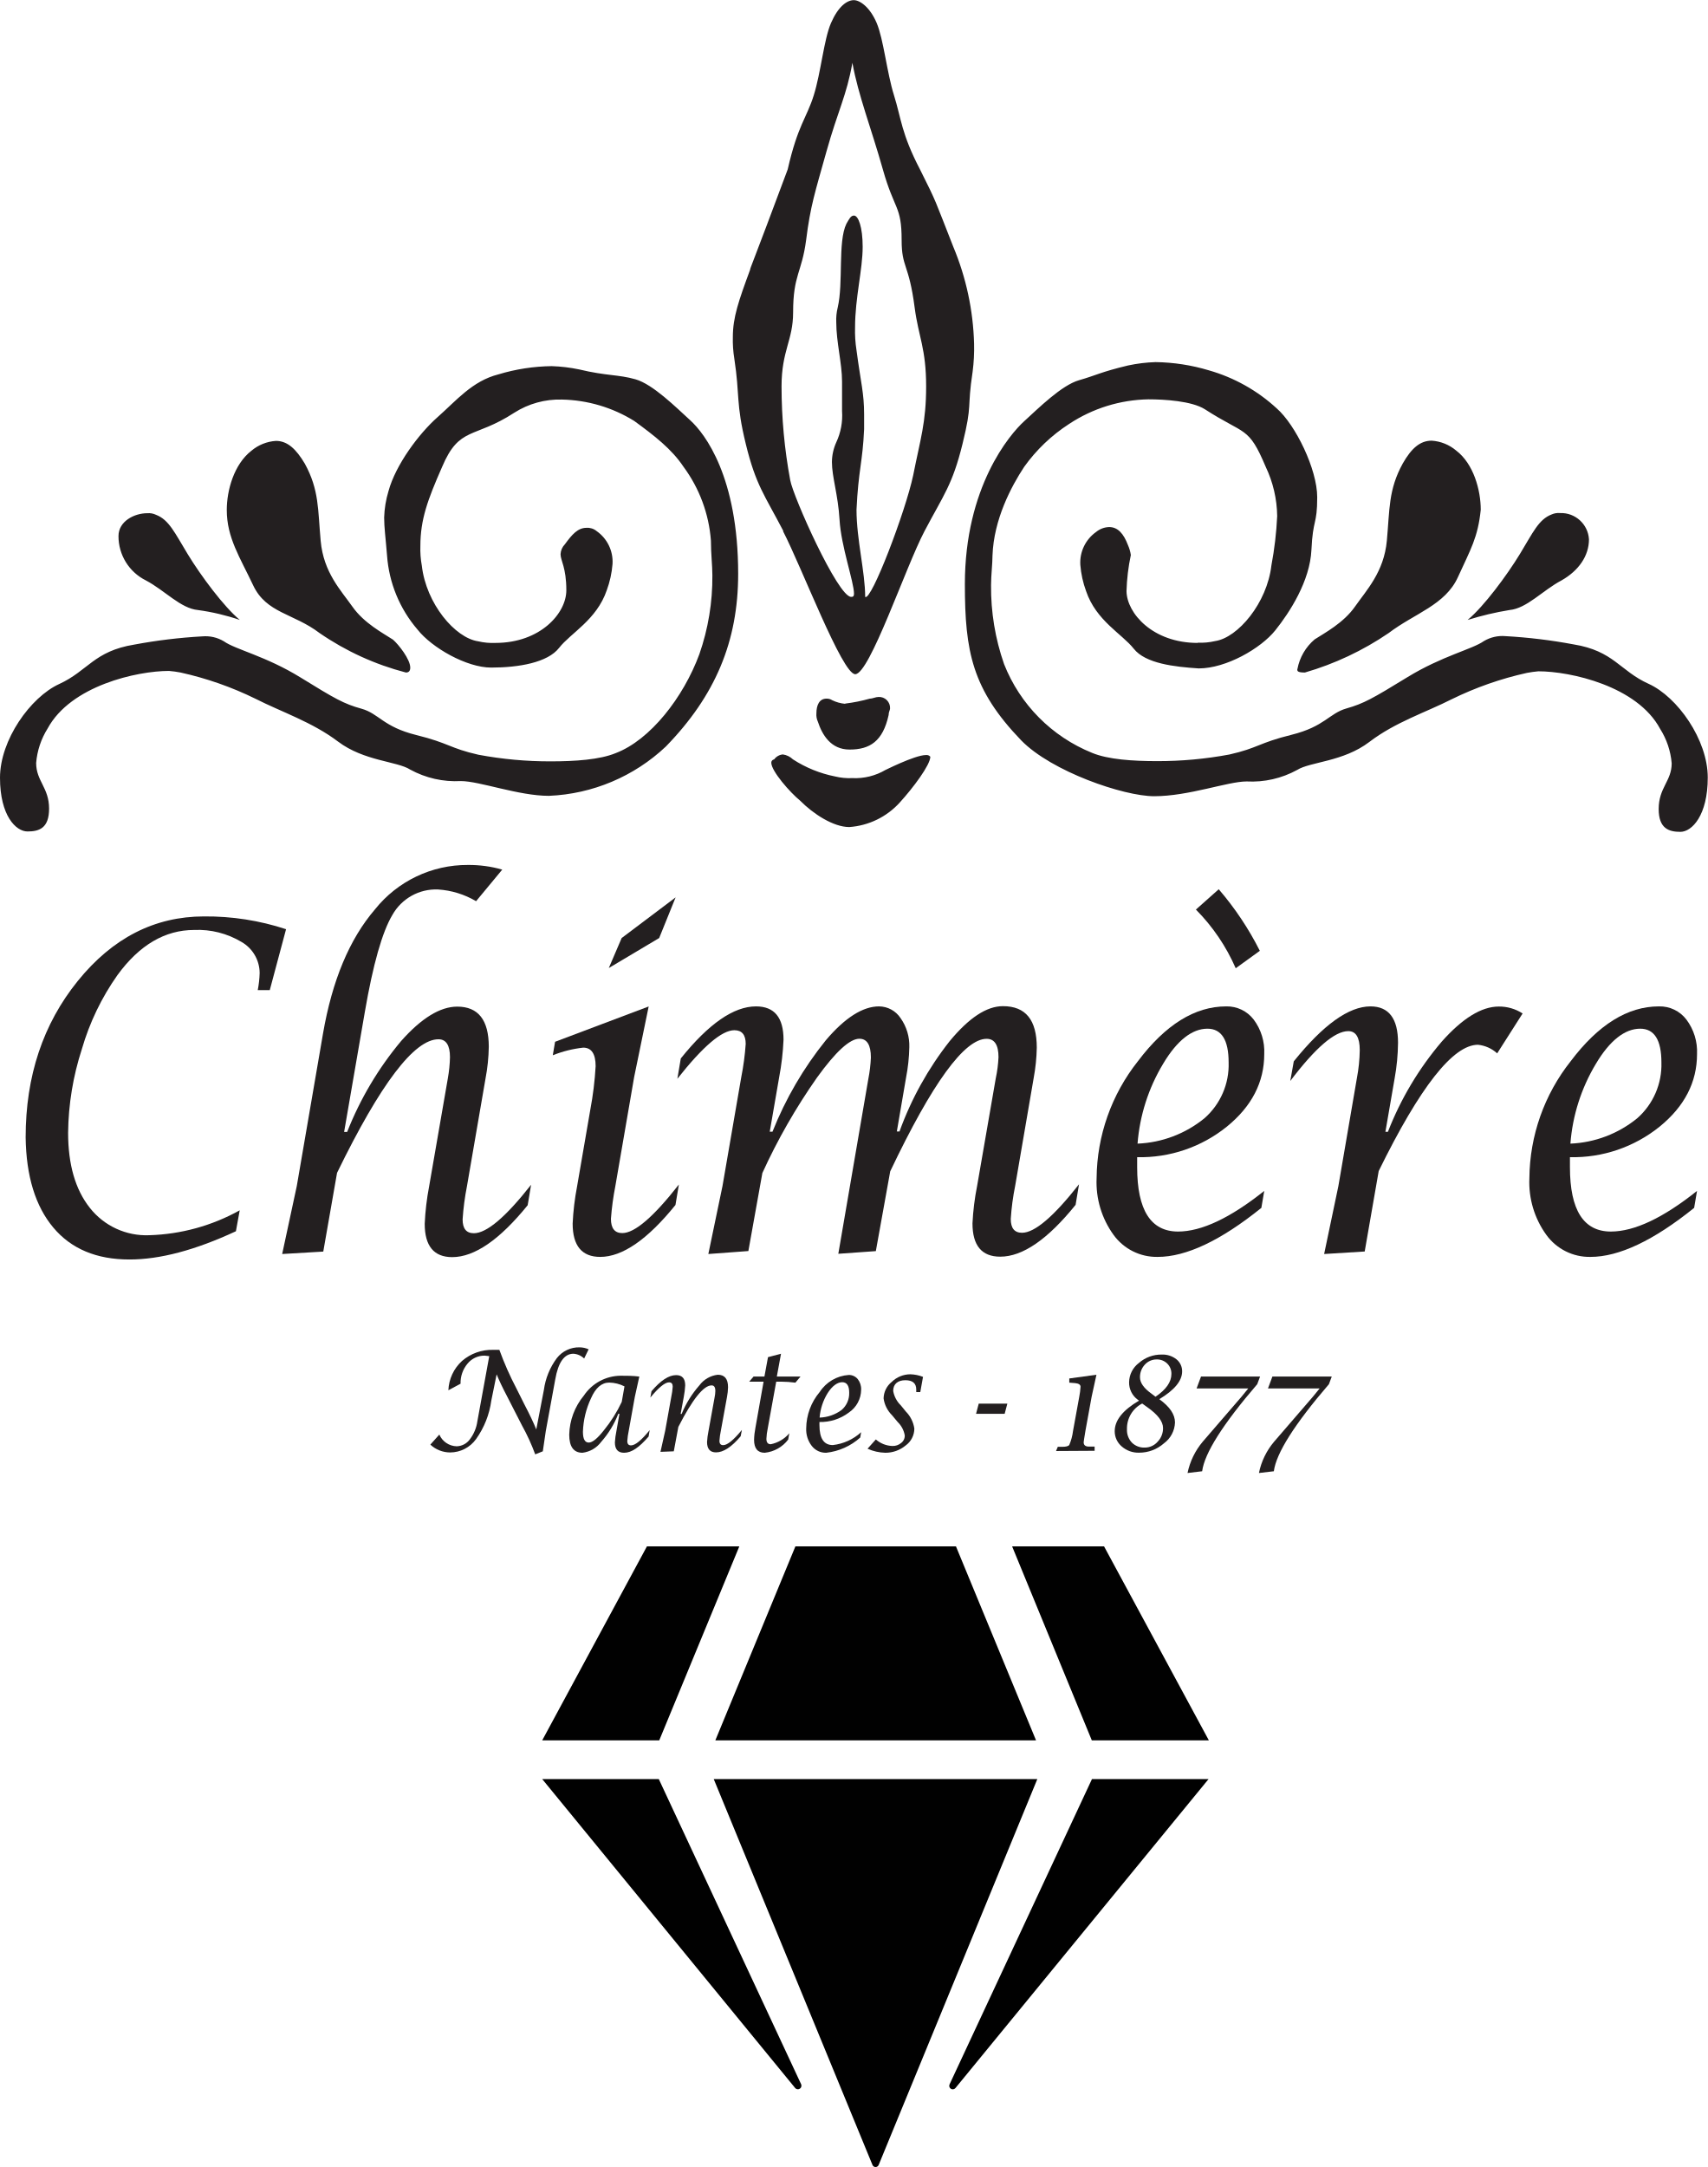
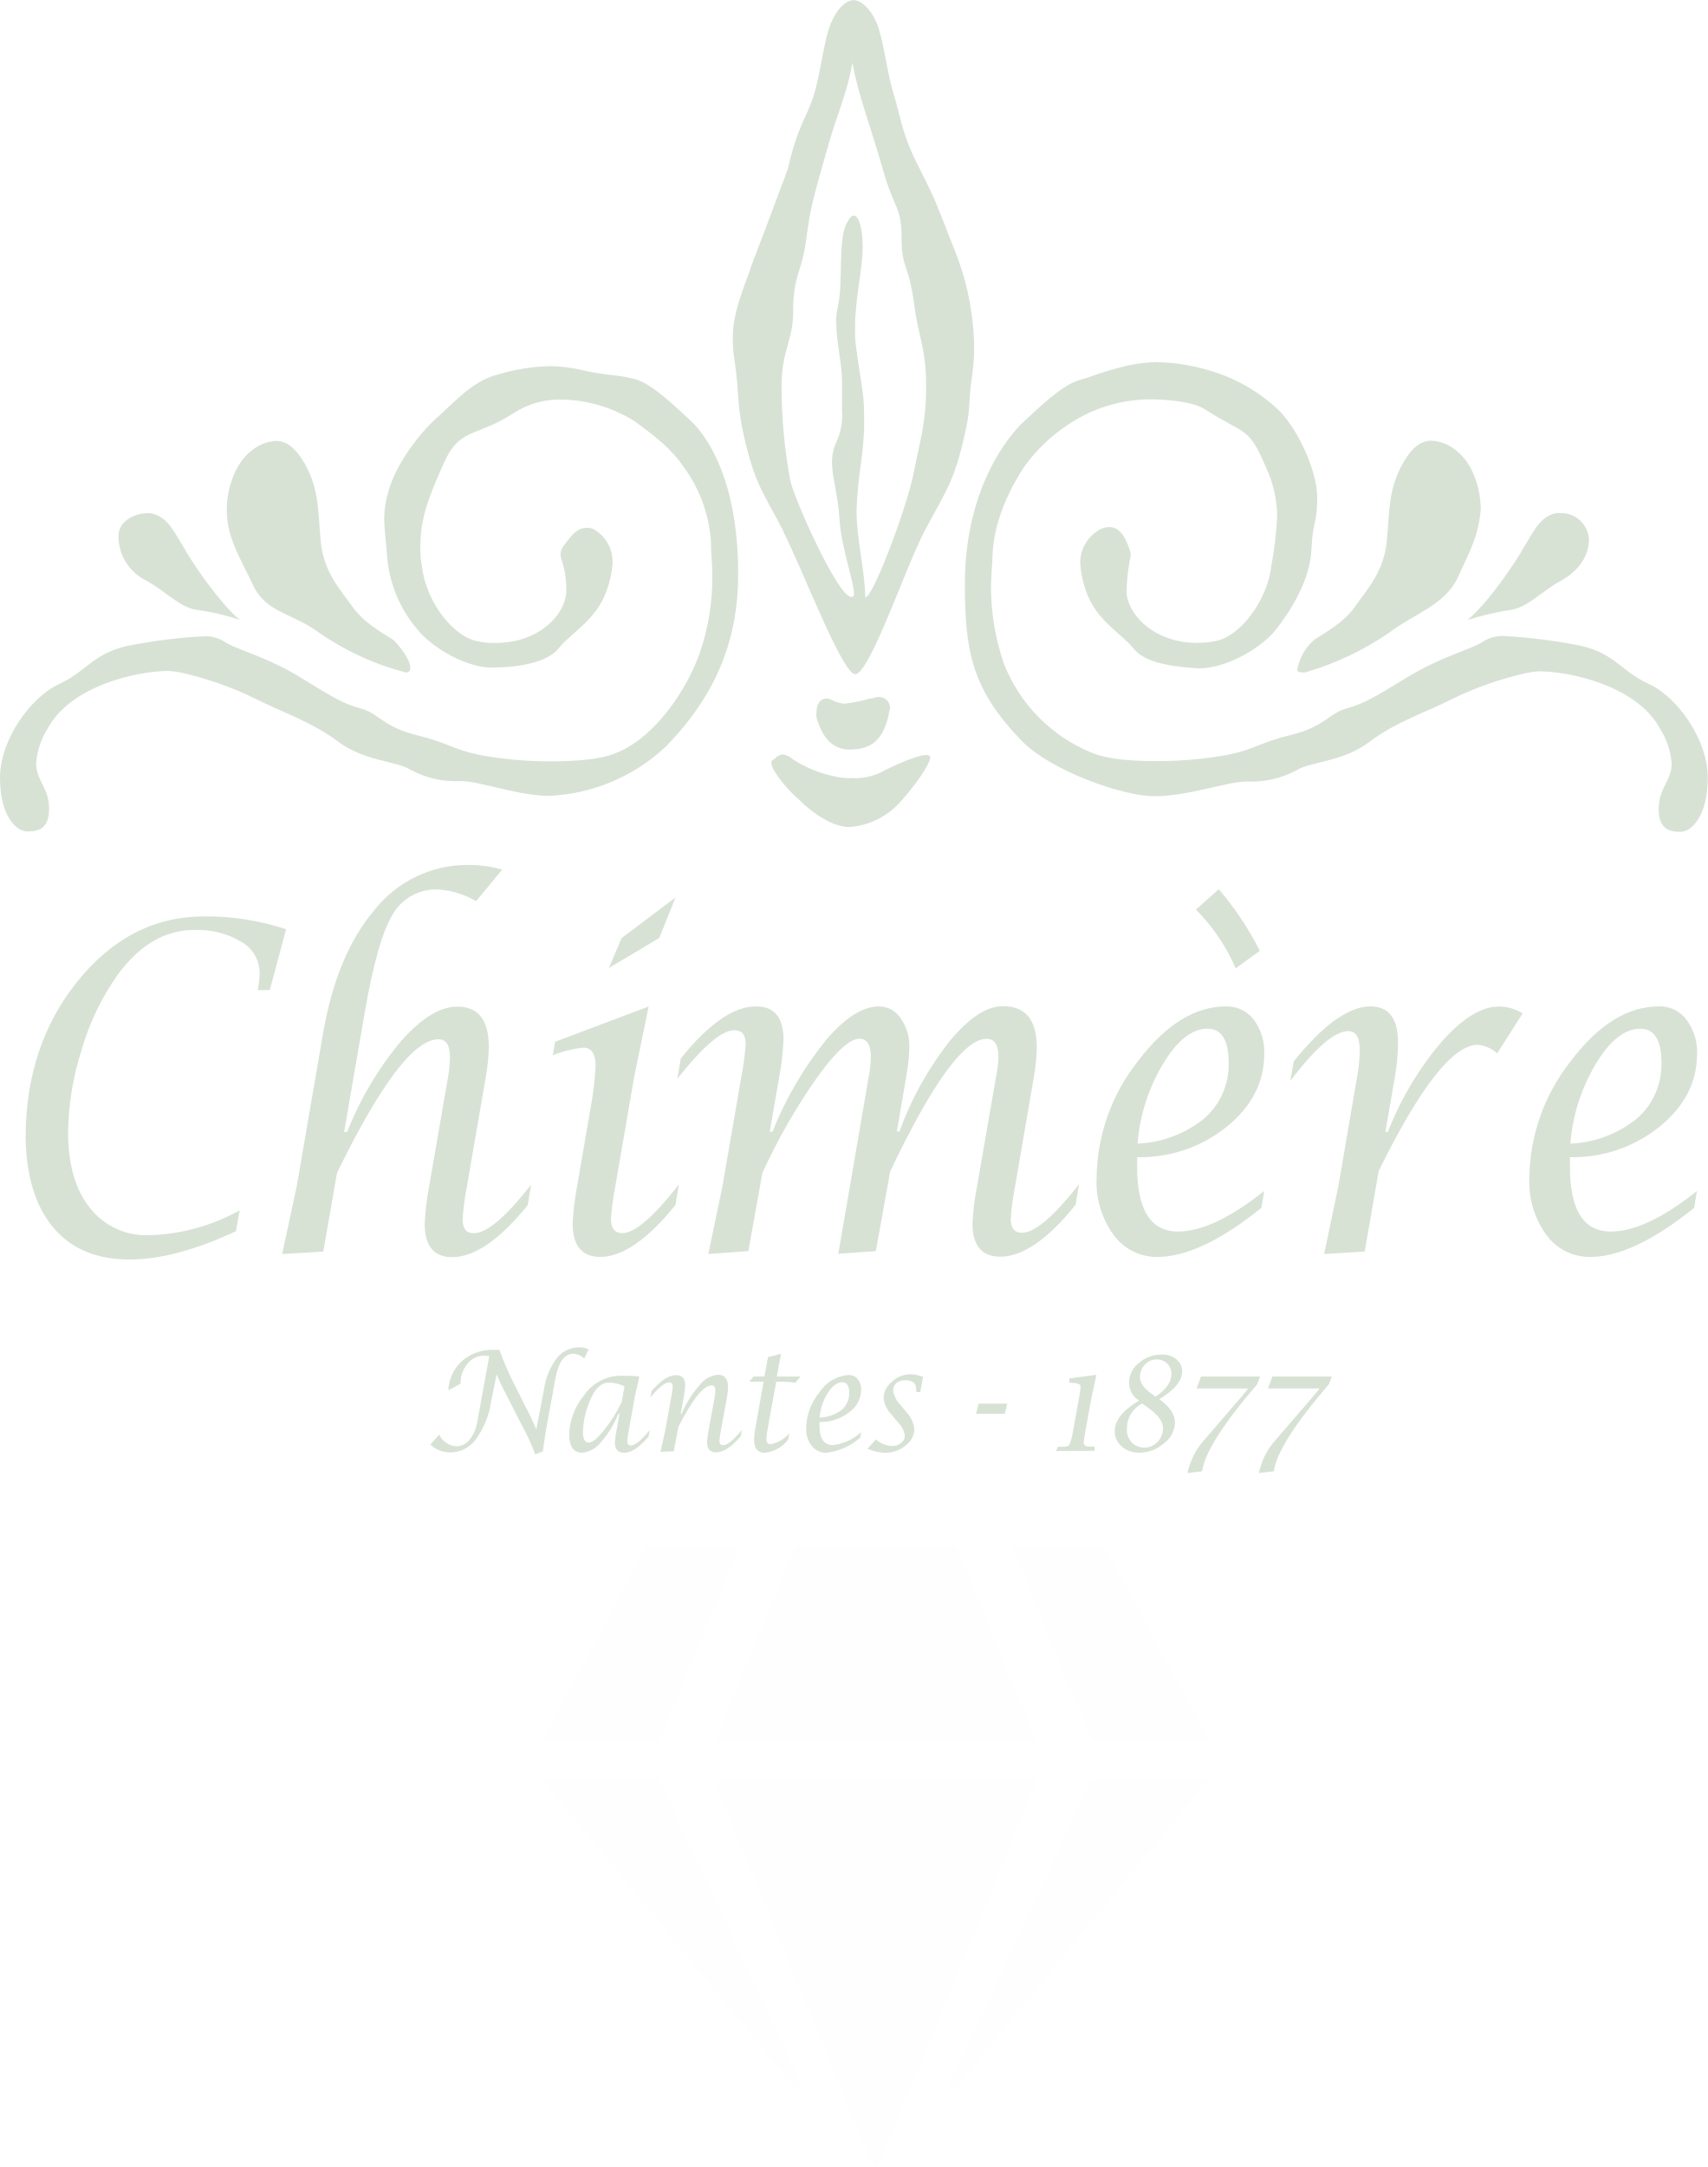
<svg xmlns="http://www.w3.org/2000/svg" viewBox="0 0 224.38 284.68">
  <defs>
-     <style>.cls-1{fill:#231f20;}.cls-2{fill:#010101;}</style>
+     <style>
+             .cls-1 {
+                 fill: #D7E2D5;
+             }
+ 
+             .cls-2 {
+                 fill: #FEFEFE;
+             }
+         </style>
  </defs>
  <g id="Calque_2" data-name="Calque 2">
    <g id="Calque_1-2" data-name="Calque 1">
      <path class="cls-1" d="M73.66,72.8a2,2,0,0,1,.57-1.3c.94-1.29,1.7-2.16,2.84-2.16a1.87,1.87,0,0,1,1.33.43,4.91,4.91,0,0,1,2.09,4.32,12.92,12.92,0,0,1-.76,3.46c-1.33,3.89-4.75,5.62-6.26,7.56s-5.32,2.59-8.93,2.59c-3.22,0-7.78-2.59-9.68-5a16.75,16.75,0,0,1-4-9.72c-.19-2.37-.38-3.67-.38-5a13.35,13.35,0,0,1,.57-3.46c.94-3.46,4-7.56,6.45-9.72s4.56-4.75,8-5.62a25.24,25.24,0,0,1,7-1.08,21.05,21.05,0,0,1,3.6.43c3.61.87,5.13.65,7.41,1.3s5.31,3.67,7.21,5.4S97,62.65,97,75.39c0,8.86-3,16-9.5,22.68a23.84,23.84,0,0,1-15.37,6.48c-4,0-9.11-1.94-11.58-1.94a12.44,12.44,0,0,1-6.65-1.51C52.2,100,47.84,100,44.42,97.42S37,93.54,33.6,91.81a43.87,43.87,0,0,0-9.87-3.46,14.59,14.59,0,0,0-1.52-.21C18,88.14,9.3,90.08,6.26,95.7a10.06,10.06,0,0,0-1.51,4.53c0,2.38,1.7,3.24,1.7,6,0,2.59-1.32,3-2.84,3S0,107.15,0,102.18,4,91.59,7.78,89.86s4.56-4.32,9.87-5.18a69.9,69.9,0,0,1,8.93-1.08,4.72,4.72,0,0,1,2.84.65c1.52,1.08,5.51,1.94,10.07,4.75s5.69,3.46,8,4.1,2.85,2.38,7.21,3.46,4.37,1.73,8.17,2.59a50.94,50.94,0,0,0,9.49.87c3.22,0,6.45-.22,8.54-1.08,4.56-1.73,8.92-7.35,11-13a30.67,30.67,0,0,0,1.71-10.37c0-1.3-.19-2.81-.19-4.54a18.67,18.67,0,0,0-3.61-9.72C88.27,59,86,57.24,83.34,55.3a18.72,18.72,0,0,0-9.49-2.81,11.06,11.06,0,0,0-6.27,1.73c-5.31,3.46-7.21,1.73-9.49,7.13-1.9,4.32-2.85,6.91-2.85,10.37a11.9,11.9,0,0,0,.19,2.59c.57,5,4.37,9.5,7.41,9.94a8.29,8.29,0,0,0,2.27.21c5.89,0,9.31-3.89,9.31-6.91S73.66,73.66,73.66,72.8ZM31.51,81.44a29.35,29.35,0,0,0-5.5-1.3c-2.28-.21-4.37-2.59-6.84-3.89a6.48,6.48,0,0,1-3.6-5.83c0-1.94,2.08-3,3.79-3a2.21,2.21,0,0,1,1.14.21c1.71.65,2.47,2.38,4.18,5.19S29.42,79.71,31.51,81.44ZM42,83.17c-3.41-2.6-7-2.6-8.73-6.27S29.8,70.64,29.8,67c0-2.6.95-6,3.23-7.78a5.57,5.57,0,0,1,3.23-1.3c1.52,0,2.66,1.08,3.8,3,1.89,3.45,1.7,6,2.08,10.15s2.66,6.48,4.18,8.64,4,3.46,5.32,4.32c.75.65,2.27,2.59,2.27,3.67,0,.44-.19.65-.57.65A36,36,0,0,1,42,83.17Zm60.94-13.4c-2.47-4.75-3.61-6-4.94-11.45s-.75-6.26-1.51-11.23a15.05,15.05,0,0,1-.19-2.81c0-2.59.76-4.75,2.27-8.85,0-.22.19-.43,4.94-13.18,1.33-5.83,2.47-6.7,3.42-9.72s1.33-7.35,2.27-9.51,2.09-3,3-3c.76,0,2.09.86,3,3s1.33,6.48,2.28,9.51.95,5,3.41,9.72c2.28,4.54,1.9,3.89,4.37,10.15A35.44,35.44,0,0,1,128,45.15a23.82,23.82,0,0,1-.19,3.67c-.76,5,0,4.1-1.33,9.5S124,65,121.49,69.77s-7.21,18.8-9.11,18.8C110.67,88.57,105.36,74.53,102.89,69.77ZM109.72,102a8,8,0,0,0,2.28.22,7.84,7.84,0,0,0,4.37-1.08c-.38.21,3.8-1.95,5.31-1.95a.64.64,0,0,1,.57.22c0,1.08-2.27,4.1-4,6a9.88,9.88,0,0,1-6.65,3.24c-2.09,0-4.74-1.73-6.45-3.46-1.33-1.08-3.8-3.89-3.8-5a.44.44,0,0,1,.38-.43,1.59,1.59,0,0,1,1.14-.65,2.39,2.39,0,0,1,1.33.65A15.86,15.86,0,0,0,109.72,102ZM120,62.43c.94-4.75,1.7-6.91,1.7-11.67,0-5-1-6.48-1.51-10.36-.76-5.84-1.71-5.19-1.71-8.86,0-4.54-.95-3.89-2.47-9.29s-3.23-9.72-4-14c-.76,4.32-1.9,6.26-3.41,11.66S106.5,27,105.93,31.54c-.57,4.32-1.71,4.54-1.71,9.5,0,3.68-1.52,5-1.52,9.72a67.57,67.57,0,0,0,1.14,12.32c.38,2.16,6.26,15.33,8,15.33.19,0,.38,0,.38-.43,0-1.51-1.71-6.26-1.9-9.72-.19-3.24-1-5.61-1-7.56a6.38,6.38,0,0,1,.57-2.59,8.31,8.31,0,0,0,.76-4.11V50.12c0-2.38-.76-5.19-.76-7.78a6.7,6.7,0,0,1,.19-1.94c.76-3.24,0-8.65,1.14-11,.38-.65.57-1.08,1-1.08.57,0,1.14,1.51,1.14,4.1,0,3-1,6.7-1,10.59a16.13,16.13,0,0,0,.19,3c.57,4.32,1,5.62,1,8.43v1.94c-.19,4.32-.76,5.4-1,10.59,0,3.88,1.14,8.2,1.14,11.44C114.47,79.06,119,67.18,120,62.43Zm-8.93,30a21.46,21.46,0,0,0,3.23-.65c.38,0,.76-.22,1.14-.22a1.44,1.44,0,0,1,1.52,1.51c0,.22-.19.44-.19.87-.76,3.45-2.47,4.53-5.13,4.53-2.47,0-3.6-1.94-4.17-3.67a2.18,2.18,0,0,1-.19-1.08c0-1.08.38-1.94,1.33-1.94a1.28,1.28,0,0,1,.75.21A4.92,4.92,0,0,0,111.05,92.46Zm46.32-8a8.4,8.4,0,0,0,2.28-.21c3-.44,6.83-5,7.4-9.94a46.79,46.79,0,0,0,.76-6.48,15.51,15.51,0,0,0-1.51-6.48c-2.28-5.4-2.66-4.11-8-7.56-1.71-1.08-5.31-1.3-7.4-1.3a19.5,19.5,0,0,0-10.44,3.24,21.78,21.78,0,0,0-5.89,5.62c-1.71,2.59-4,6.91-4.17,11.66,0,1.08-.19,2.6-.19,3.89a30.59,30.59,0,0,0,1.71,10.37,20.82,20.82,0,0,0,11.58,11.67c2.08.86,5.31,1.08,8.54,1.08a51.12,51.12,0,0,0,9.49-.87c3.8-.86,3.8-1.51,8.16-2.59s4.94-2.81,7.22-3.46,3.41-1.29,8-4.1,8.54-3.67,10.06-4.75a4.75,4.75,0,0,1,2.85-.65,69.8,69.8,0,0,1,8.92,1.08c5.31.86,6.07,3.46,9.87,5.18s7.78,7.35,7.78,12.32-2.08,7.13-3.6,7.13-2.85-.44-2.85-3c0-2.81,1.71-3.67,1.71-6a10,10,0,0,0-1.52-4.53c-3-5.62-11.77-7.56-16-7.56a14.72,14.72,0,0,0-1.51.21,43.94,43.94,0,0,0-9.88,3.46c-3.41,1.73-7.4,3-10.82,5.61s-7.78,2.6-9.49,3.68a12.42,12.42,0,0,1-6.64,1.51c-2.47,0-7.6,1.94-12.15,1.94-4,0-13.48-3.24-17.47-7.34-6.45-6.7-7.4-11.67-7.4-20.52,0-12.75,5.88-19.66,7.78-21.39s4.94-4.75,7.22-5.4,2.84-1.08,6.45-1.94a20.23,20.23,0,0,1,3.61-.44,25.54,25.54,0,0,1,7,1.08,22.1,22.1,0,0,1,8.92,5c2.47,2.16,5.32,8,5.32,11.67s-.57,2.81-.76,6.91-2.85,8.21-4.75,10.58-6.45,5-10.06,5c-3.22-.21-7-.64-8.54-2.59s-4.94-3.67-6.26-7.56a12.92,12.92,0,0,1-.76-3.46,4.93,4.93,0,0,1,2.08-4.32,2.82,2.82,0,0,1,1.71-.64c1.14,0,1.9.86,2.47,2.37a5,5,0,0,1,.38,1.3,26.35,26.35,0,0,0-.57,4.75C148.07,80.57,151.49,84.46,157.37,84.46Zm13.1,3.46A6.73,6.73,0,0,1,172.75,84c1.33-.86,3.8-2.16,5.31-4.32s3.8-4.54,4.18-8.64.19-6.7,2.09-10.15c1.14-2,2.28-3,3.8-3a5.54,5.54,0,0,1,3.22,1.3c2.28,1.73,3.23,5.18,3.23,7.78-.38,3.67-1.33,5.18-3,8.85s-5.69,4.75-9.11,7.35a38.59,38.59,0,0,1-11,5.18C170.47,88.35,170.47,88.14,170.47,87.92Zm22.4-6.48c2.09-1.73,5.13-5.83,6.84-8.64s2.46-4.54,4.17-5.19A2.21,2.21,0,0,1,205,67.4a3.67,3.67,0,0,1,3.8,3.45c0,2.16-1.33,4.11-3.61,5.4-2.47,1.3-4.55,3.68-6.83,3.89A40,40,0,0,0,192.87,81.44Z" />
      <path class="cls-1" d="M31,161.75q-8,3.72-14,3.71-6.48,0-10-4.2T3.37,149.43q0-12.09,6.85-20.56t16.58-8.48a33.57,33.57,0,0,1,10.79,1.68l-2.14,8H33.87a13.67,13.67,0,0,0,.25-2.24,4.73,4.73,0,0,0-2.39-4.09,11.16,11.16,0,0,0-6.21-1.57q-5.76,0-10.08,5.92a32.57,32.57,0,0,0-4.68,9.72,36.85,36.85,0,0,0-1.81,11q0,6.26,2.85,9.86a9.44,9.44,0,0,0,7.83,3.6A26,26,0,0,0,31.5,159Z" />
      <path class="cls-1" d="M37.08,164.74,39,155.81l3.44-20q1.81-10.5,6.83-16.34a15.52,15.52,0,0,1,12.21-5.84,16,16,0,0,1,4.52.61l-3.44,4.15a11.27,11.27,0,0,0-5-1.54,6.57,6.57,0,0,0-6,3.35q-2,3.35-3.62,12.75l-2.72,15.75h.4a43.4,43.4,0,0,1,7.09-11.94q4-4.51,7.37-4.52,4.15,0,4.15,5.28a24.14,24.14,0,0,1-.43,4.17l-2.44,14.15a33.71,33.71,0,0,0-.57,4.35c0,1.22.49,1.82,1.48,1.82q2.52,0,7.52-6.37l-.45,2.69q-5.52,6.81-9.91,6.82-3.62,0-3.62-4.38a34.31,34.31,0,0,1,.58-4.92l2.46-14.19a17.92,17.92,0,0,0,.28-2.78c0-1.56-.51-2.35-1.51-2.35q-4.78,0-13.33,17.55l-1.81,10.34Z" />
      <path class="cls-1" d="M89.21,155.61l-.45,2.69q-5.51,6.81-9.88,6.82-3.63,0-3.63-4.38a33.94,33.94,0,0,1,.58-4.87l1.74-10.09a44.12,44.12,0,0,0,.7-5.71c0-1.62-.54-2.44-1.63-2.44a15.25,15.25,0,0,0-4,1l.3-1.77,12.3-4.64-1.91,9.28-2.47,14.32a36,36,0,0,0-.58,4.29c0,1.26.5,1.88,1.49,1.88Q84.21,162,89.21,155.61ZM80,127.17l1.69-3.94,7.09-5.34-2.16,5.34Z" />
      <path class="cls-1" d="M93.08,164.74l1.86-8.93,2.47-14.32a34.42,34.42,0,0,0,.58-4.35c0-1.2-.5-1.8-1.49-1.8q-2.46,0-7.49,6.38l.45-2.67q5.49-6.84,9.88-6.84c2.42,0,3.62,1.46,3.62,4.38a34.22,34.22,0,0,1-.57,4.91l-1.24,7.17h.36a46.43,46.43,0,0,1,7-12c2.54-3,4.89-4.46,7-4.46a3.42,3.42,0,0,1,2.83,1.54,6.26,6.26,0,0,1,1.15,3.83,23.49,23.49,0,0,1-.43,4l-1.21,7.06h.35a42.53,42.53,0,0,1,6.59-11.86c2.53-3.06,4.85-4.6,7-4.6,3,0,4.45,1.82,4.45,5.45a24.46,24.46,0,0,1-.41,4l-2.43,14.15a32.56,32.56,0,0,0-.58,4.35c0,1.22.49,1.82,1.48,1.82q2.49,0,7.49-6.37l-.45,2.7q-5.49,6.81-9.9,6.81-3.65,0-3.65-4.38a33.31,33.31,0,0,1,.61-4.92l2.45-14.13a17,17,0,0,0,.36-2.78c0-1.6-.52-2.41-1.56-2.41q-4.38,0-12.67,17.41l-1.89,10.48-4.93.35,3.95-23a18.67,18.67,0,0,0,.33-2.78c0-1.65-.51-2.47-1.51-2.47q-1.89,0-5.57,5.1a78.2,78.2,0,0,0-7.18,12.54l-1.84,10.25Z" />
      <path class="cls-1" d="M166.13,156.45l-.38,2.23q-8,6.44-13.63,6.44a7,7,0,0,1-5.79-2.89,11.79,11.79,0,0,1-2.23-7.45,25.07,25.07,0,0,1,5.43-15.37q5.43-7.2,11.6-7.2a4.42,4.42,0,0,1,3.62,1.74,7,7,0,0,1,1.38,4.52q0,5.55-4.93,9.55a18.11,18.11,0,0,1-11.77,4l0,1.31q0,8.46,5.38,8.46Q159.44,161.78,166.13,156.45Zm-16.65-6.21a14.87,14.87,0,0,0,8.8-3.34,9.35,9.35,0,0,0,3.17-7.32q0-4.44-2.79-4.44c-2,0-4,1.54-5.83,4.63A23.91,23.91,0,0,0,149.48,150.24Zm16.07-25.33-3.17,2.29a25.32,25.32,0,0,0-5.23-7.71l3-2.67A40.07,40.07,0,0,1,165.55,124.91Z" />
      <path class="cls-1" d="M174,164.74l1.87-8.92,2.43-14.16a21.07,21.07,0,0,0,.38-3.71c0-1.66-.5-2.49-1.51-2.49q-2.66,0-7.62,6.55l.46-2.58q5.81-7.22,10.08-7.22c2.41,0,3.62,1.6,3.62,4.78a27.59,27.59,0,0,1-.45,4.7l-1.21,7h.33a41.36,41.36,0,0,1,7.08-11.86q4.08-4.59,7.48-4.6a5.64,5.64,0,0,1,3.14.91l-3.34,5.24a4.45,4.45,0,0,0-2.52-1.13q-4.91,0-13.05,16.59l-1.84,10.57Z" />
      <path class="cls-1" d="M223,156.45l-.38,2.23q-8,6.44-13.63,6.44a7,7,0,0,1-5.79-2.89,11.79,11.79,0,0,1-2.23-7.45,25.07,25.07,0,0,1,5.43-15.37q5.43-7.2,11.59-7.2a4.39,4.39,0,0,1,3.62,1.74,7,7,0,0,1,1.39,4.52q0,5.55-4.93,9.55a18.13,18.13,0,0,1-11.77,4l0,1.31q0,8.46,5.38,8.46Q216.32,161.78,223,156.45Zm-16.65-6.21a14.87,14.87,0,0,0,8.8-3.34,9.38,9.38,0,0,0,3.17-7.32q0-4.44-2.79-4.44c-2,0-4,1.54-5.83,4.63A23.91,23.91,0,0,0,206.36,150.24Z" />
      <path class="cls-1" d="M56.55,189.78l1.18-1.32A2.56,2.56,0,0,0,60,190a2.2,2.2,0,0,0,1.73-.9,5.05,5.05,0,0,0,1-2.39l1.56-8.55a5.79,5.79,0,0,0-.6-.07,2.86,2.86,0,0,0-2.26,1.06,3.93,3.93,0,0,0-.91,2.63l-1.6.86a5.5,5.5,0,0,1,1.79-3.85,6,6,0,0,1,4.12-1.46h.79a41.18,41.18,0,0,0,2.24,5.07l1,2c.73,1.4,1.27,2.53,1.61,3.39l1-5.2a9,9,0,0,1,1.7-4.17A3.67,3.67,0,0,1,76.16,177a3,3,0,0,1,1.19.26l-.59,1.21a2.21,2.21,0,0,0-1.41-.63c-1.19,0-2,1.13-2.39,3.39L71.72,188l-.39,2.66-1,.4a26.85,26.85,0,0,0-1.74-3.8l-2-3.91c-.53-1-1-2-1.33-2.8L64.56,184a11.3,11.3,0,0,1-2,5.05,4.21,4.21,0,0,1-3.42,1.76A3.84,3.84,0,0,1,56.55,189.78Z" />
      <path class="cls-1" d="M81.4,185.73h-.15A12.37,12.37,0,0,1,79,189.42a3.61,3.61,0,0,1-2.46,1.43c-1.16,0-1.74-.8-1.74-2.38a8.36,8.36,0,0,1,1.92-5.13,5.88,5.88,0,0,1,4.83-2.61c.78,0,1.61,0,2.46.11l-.59,2.67-.8,4.45a9.29,9.29,0,0,0-.19,1.35c0,.38.16.57.49.57.55,0,1.37-.67,2.45-2l-.14.84C84,190.14,83,190.85,82,190.85c-.8,0-1.2-.46-1.2-1.36A10.2,10.2,0,0,1,81,188Zm.66-3.6a4.61,4.61,0,0,0-2-.5q-1.5,0-2.4,2.07a11.18,11.18,0,0,0-1.06,4.4c0,.94.26,1.41.76,1.41s1.15-.54,2-1.62a18.11,18.11,0,0,0,2.34-3.72Z" />
      <path class="cls-1" d="M86.79,190.73l.62-2.77.8-4.45a9.29,9.29,0,0,0,.19-1.35c0-.37-.16-.56-.48-.56q-.81,0-2.46,2l.15-.83c1.2-1.42,2.28-2.12,3.24-2.12.79,0,1.19.45,1.19,1.35a11.26,11.26,0,0,1-.19,1.53l-.41,2.22h.13A13.29,13.29,0,0,1,91.9,182a3.5,3.5,0,0,1,2.42-1.4c.9,0,1.35.54,1.35,1.64a7.71,7.71,0,0,1-.14,1.29l-.8,4.4a9.29,9.29,0,0,0-.19,1.35c0,.38.16.57.49.57.55,0,1.37-.67,2.46-2l-.16.83c-1.19,1.41-2.27,2.12-3.24,2.12-.79,0-1.18-.46-1.18-1.36A9.82,9.82,0,0,1,93.1,188l.8-4.41a4.36,4.36,0,0,0,.1-.86c0-.49-.16-.73-.49-.73q-1.58,0-4.37,5.45l-.6,3.21Z" />
      <path class="cls-1" d="M100.34,181.51H98.45l.57-.67h1.43l.47-2.55,1.71-.45-.55,3h3.11l-.67.8a15.13,15.13,0,0,0-1.89-.13H102l-1.12,6.17a8,8,0,0,0-.17,1.34c0,.47.19.71.57.71a4.3,4.3,0,0,0,2.44-1.44l-.15.83a4.43,4.43,0,0,1-3.08,1.73c-.93,0-1.4-.57-1.4-1.7a9.55,9.55,0,0,1,.18-1.6Z" />
      <path class="cls-1" d="M113.16,188.15l-.12.7a8,8,0,0,1-4.47,2,2.32,2.32,0,0,1-1.9-.9,3.51,3.51,0,0,1-.73-2.31,7.51,7.51,0,0,1,1.78-4.78,4.93,4.93,0,0,1,3.8-2.23,1.49,1.49,0,0,1,1.19.54,2.1,2.1,0,0,1,.45,1.4,3.66,3.66,0,0,1-1.62,3,6.17,6.17,0,0,1-3.86,1.24v.4c0,1.76.58,2.63,1.76,2.63A6.63,6.63,0,0,0,113.16,188.15Zm-5.46-1.92a5.14,5.14,0,0,0,2.89-1,2.87,2.87,0,0,0,1-2.28c0-.91-.31-1.37-.92-1.37s-1.3.47-1.91,1.43A7.23,7.23,0,0,0,107.7,186.23Z" />
      <path class="cls-1" d="M114,190.32l1.09-1.22a3.47,3.47,0,0,0,2.18.86,1.68,1.68,0,0,0,1.15-.4,1.18,1.18,0,0,0,.47-1,3.19,3.19,0,0,0-.93-1.75l-.75-.9a3.84,3.84,0,0,1-1.1-2.2,2.85,2.85,0,0,1,1.07-2.17,3.52,3.52,0,0,1,2.43-1,4.87,4.87,0,0,1,1.68.34l-.36,2h-.53l0-.15a1.15,1.15,0,0,0,0-.19c0-.81-.47-1.22-1.43-1.22s-1.6.47-1.6,1.41a3.46,3.46,0,0,0,1,1.89l.67.82a4,4,0,0,1,1.11,2.23A2.74,2.74,0,0,1,119,189.9a4.14,4.14,0,0,1-2.67.95A6.07,6.07,0,0,1,114,190.32Z" />
      <path class="cls-1" d="M128.26,185.73l.35-1.33h3.76l-.35,1.33Z" />
      <path class="cls-1" d="M138.77,190.62l.23-.55h.57c.51,0,.82-.08.94-.25A6.64,6.64,0,0,0,141,188l.82-4.5a10,10,0,0,0,.17-1.32q0-.41-.72-.48l-.76-.06v-.55l3.57-.49-.63,2.88-.81,4.45c-.16.95-.24,1.46-.24,1.54,0,.38.23.57.7.57h.74l0,.55Z" />
      <path class="cls-1" d="M149.68,184l-.16-.11a2.78,2.78,0,0,1-1.15-2.32,3.24,3.24,0,0,1,1.29-2.52,4.46,4.46,0,0,1,3-1.1,2.92,2.92,0,0,1,1.93.62,2,2,0,0,1,.75,1.59q0,1.85-3,3.65c1.38,1,2.06,2,2.06,3.06a3.53,3.53,0,0,1-1.45,2.74,4.91,4.91,0,0,1-3.26,1.23,3.32,3.32,0,0,1-2.29-.82,2.61,2.61,0,0,1-.92-2C146.48,186.59,147.54,185.26,149.68,184Zm.41.38a3.69,3.69,0,0,0-2,3.37,2.4,2.4,0,0,0,.64,1.76,2.28,2.28,0,0,0,1.71.66,2.23,2.23,0,0,0,1.68-.77,2.53,2.53,0,0,0,.71-1.8c0-.85-.68-1.76-2.06-2.73Zm1.75-.89c1.39-.94,2.09-1.93,2.09-3a1.84,1.84,0,0,0-.55-1.36,1.9,1.9,0,0,0-1.38-.54,2.08,2.08,0,0,0-1.56.68,2.39,2.39,0,0,0-.64,1.67c0,.71.5,1.42,1.49,2.13Z" />
      <path class="cls-1" d="M156.05,193.51a9.32,9.32,0,0,1,2-4.12l5.09-5.9.89-1.09h-6.79l.58-1.56h7.76l-.37,1q-6.78,7.89-7.24,11.44Z" />
      <path class="cls-1" d="M165.43,193.51a9.22,9.22,0,0,1,2-4.12l5.09-5.9.89-1.09h-6.79l.58-1.56H175l-.37,1q-6.78,7.89-7.24,11.44Z" />
      <path class="cls-2" d="M145.08,203.15l13.77,25.48H143.47L133,203.15Zm-19.46,0,10.52,25.48H94l10.52-25.48Zm-40.61,0H97.15L86.63,228.63H71.25ZM71.25,233.72H86.57l18.7,40.08a.47.47,0,0,1-.76.53Zm22.54,0h42.52l-20.84,50.67a.44.44,0,0,1-.83,0Zm31,40.08,18.7-40.08h15.32l-33.26,40.59a.46.46,0,0,1-.76-.51Z" />
    </g>
  </g>
</svg>
